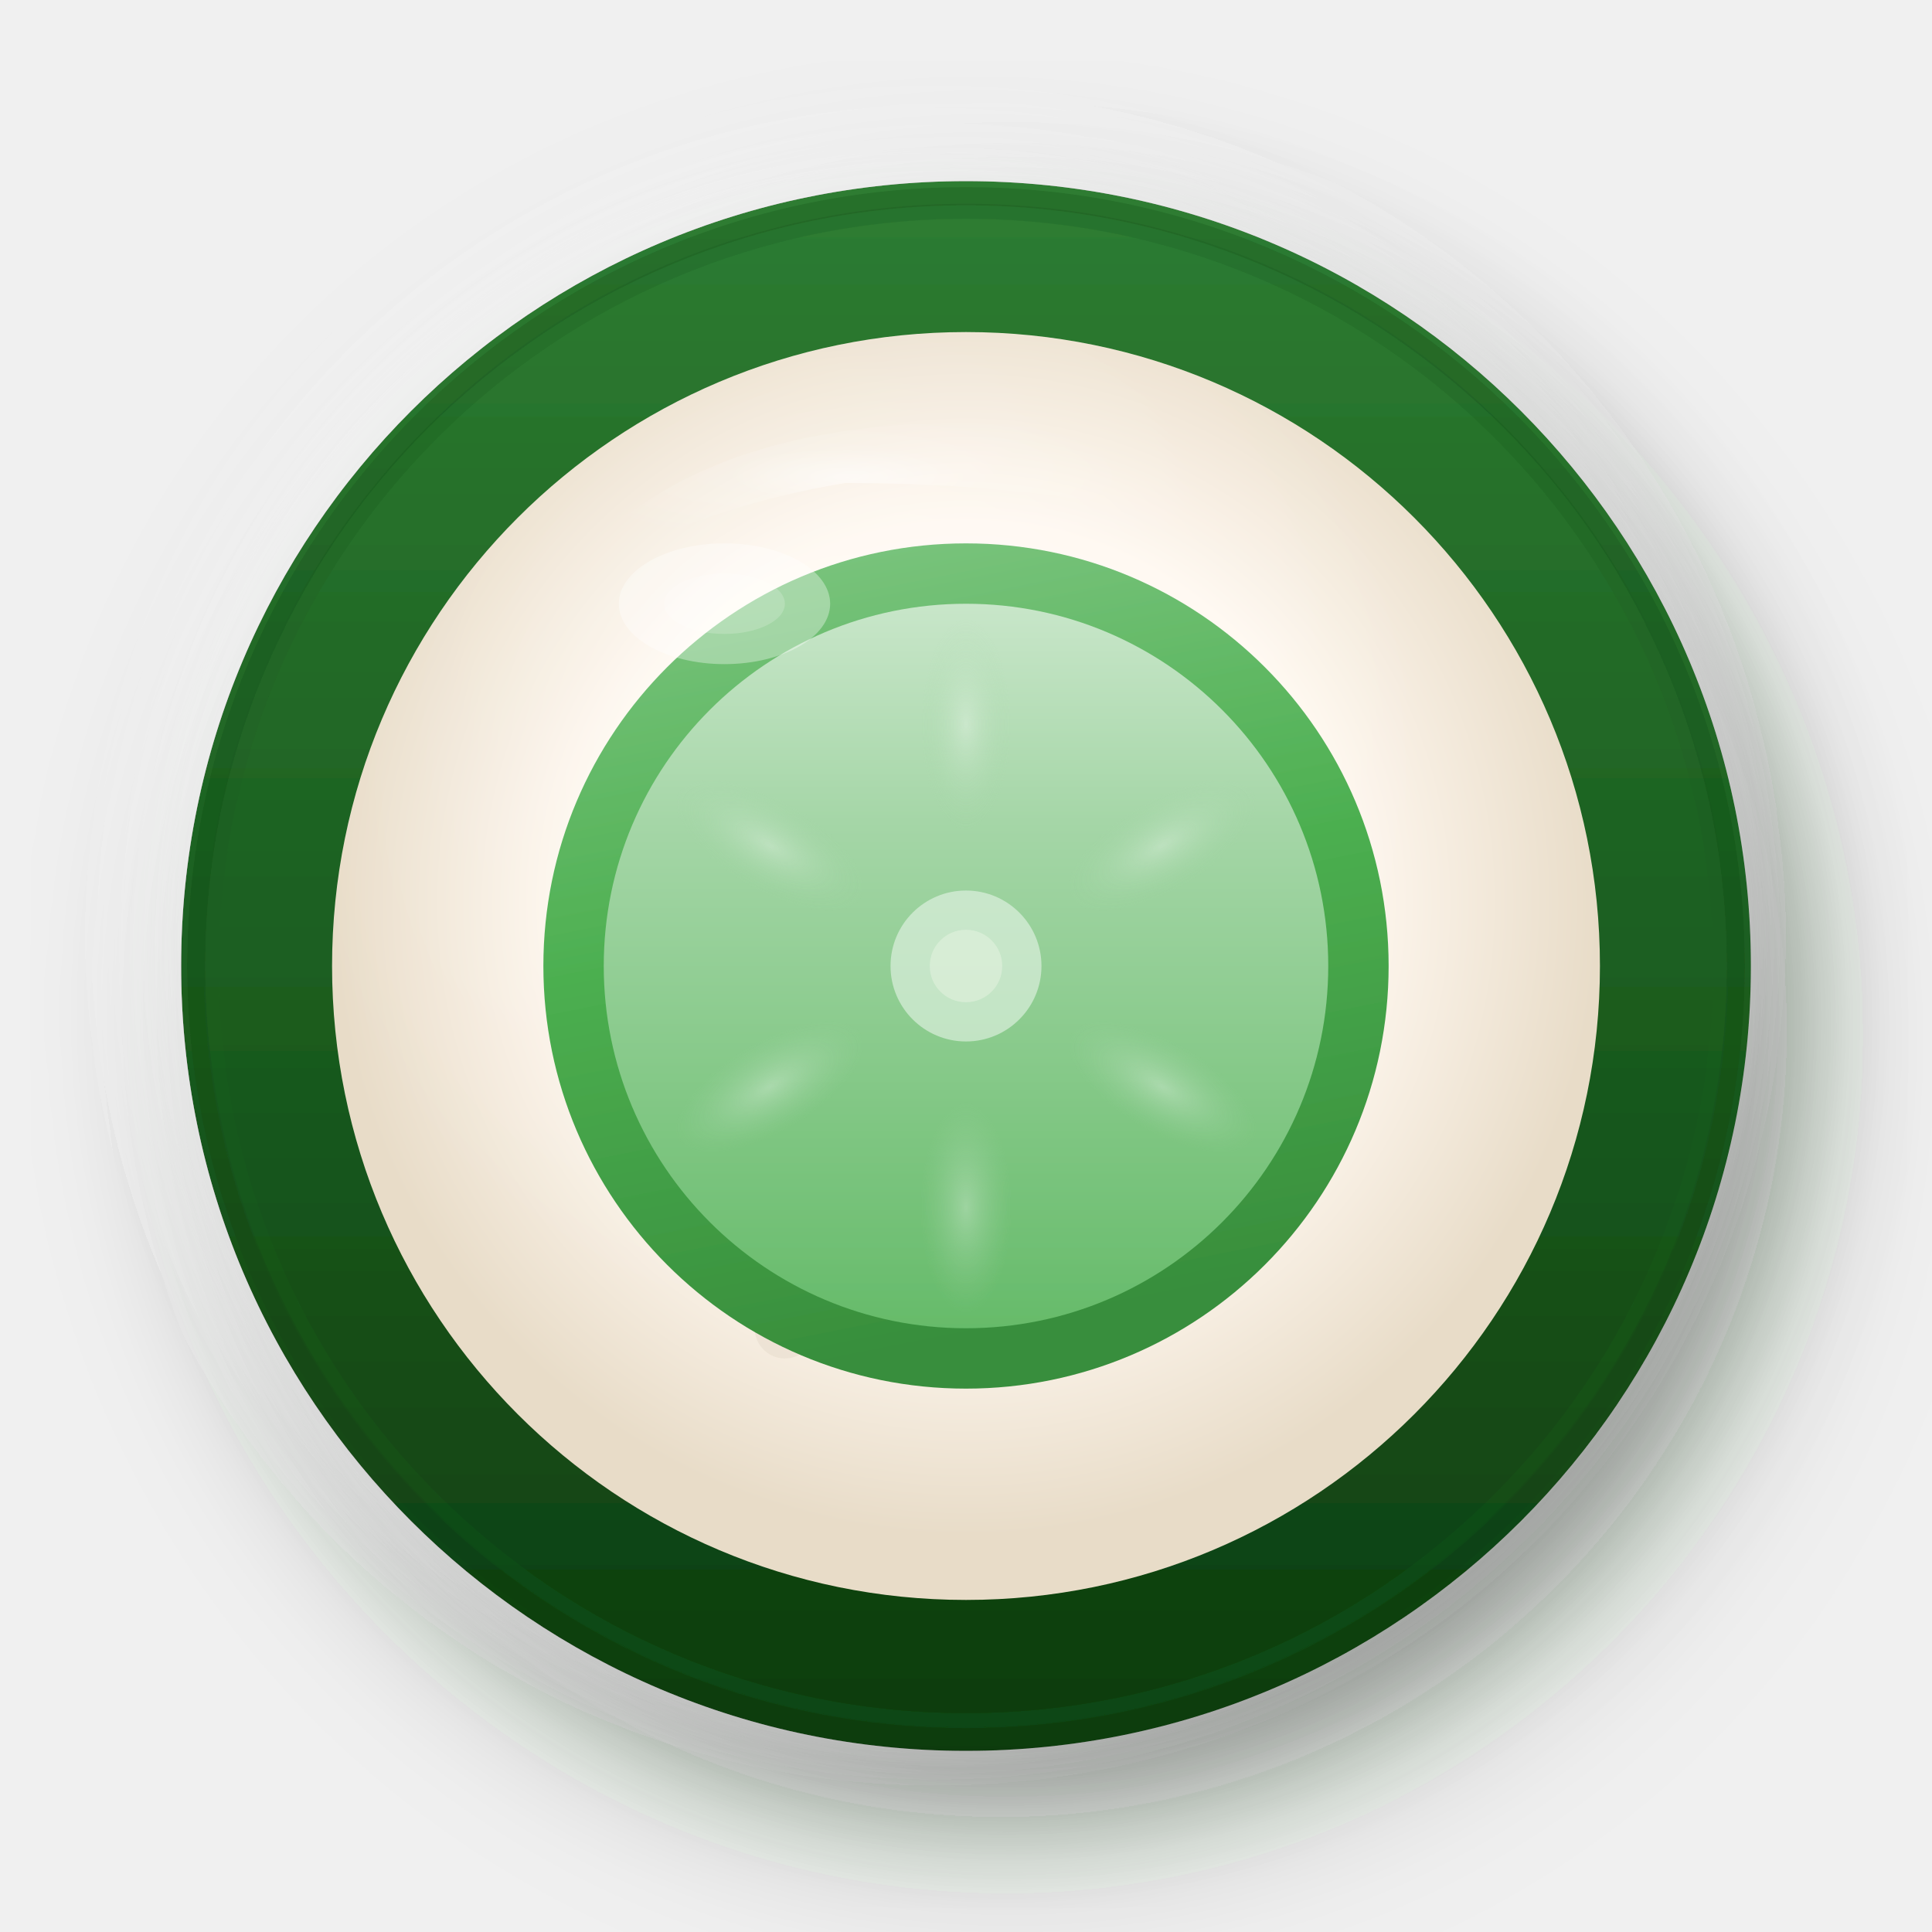
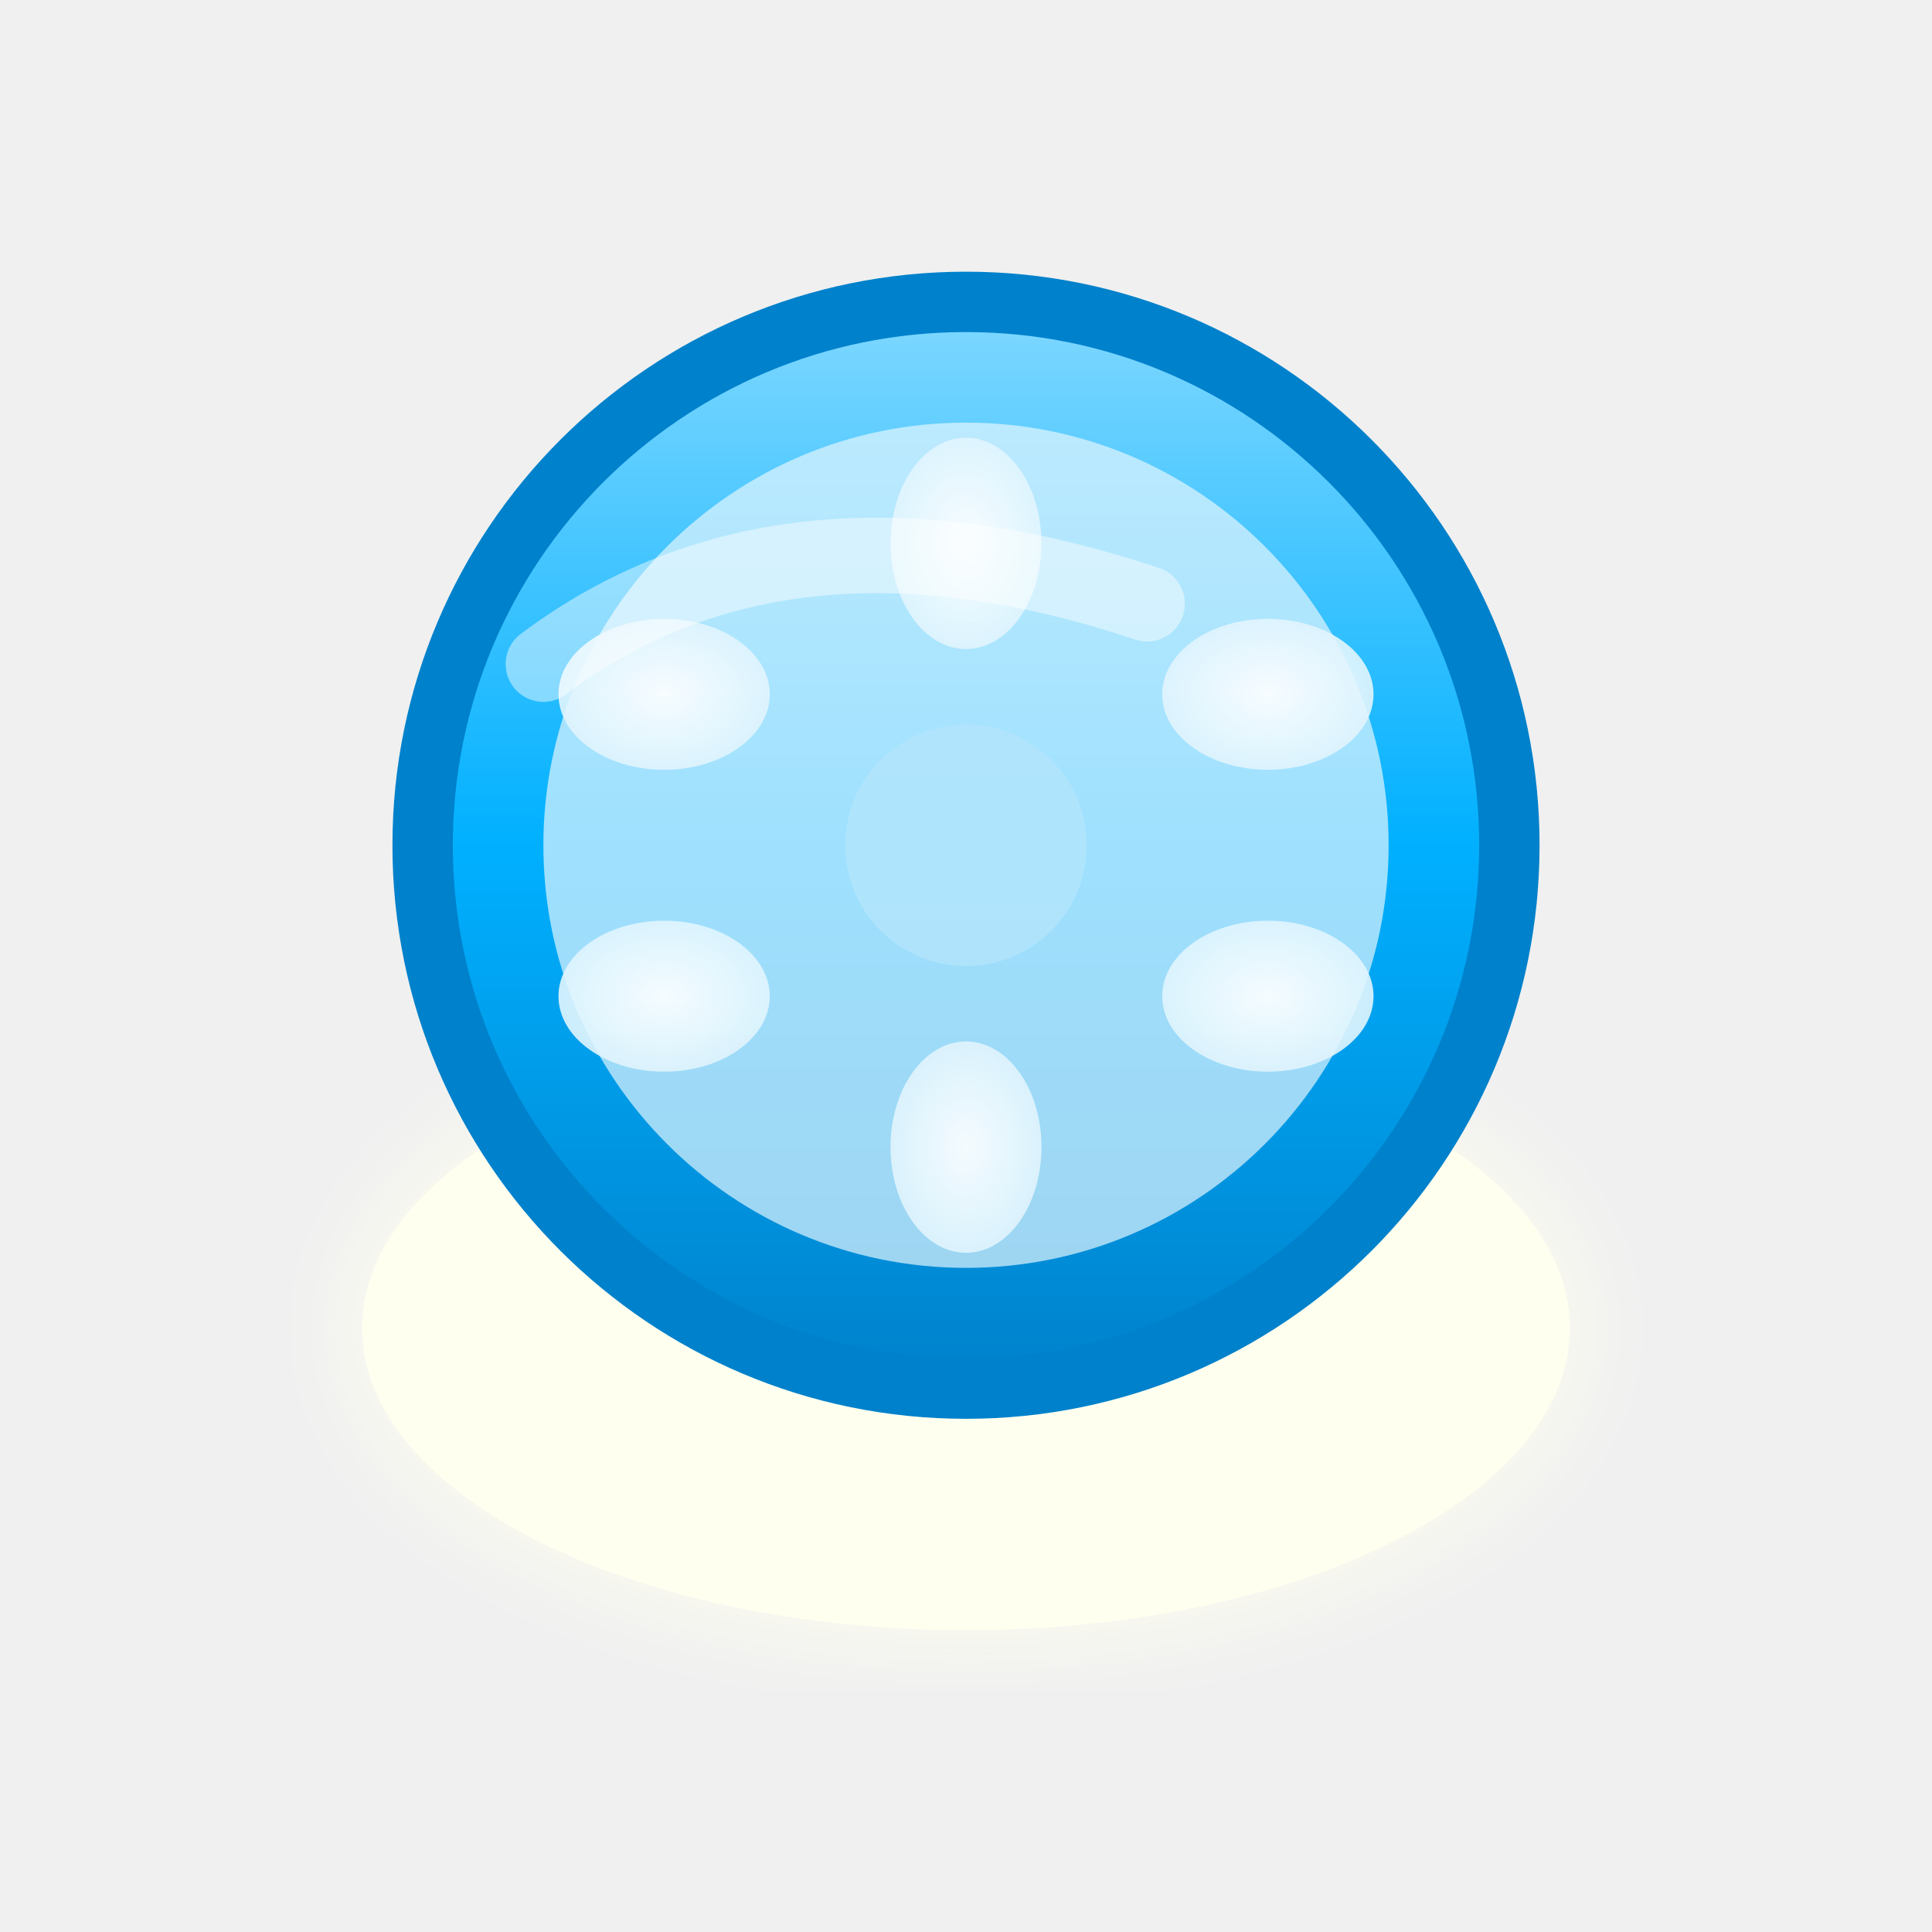
<svg xmlns="http://www.w3.org/2000/svg" viewBox="0 0 64 64" width="64" height="64">
  <defs>
-     <filter id="dropShadow" x="-25%" y="-25%" width="150%" height="150%">
-       <feGaussianBlur in="SourceAlpha" stdDeviation="2.5" result="blur" />
-       <feOffset dx="1" dy="2" result="offsetBlur" />
-       <feFlood flood-color="#1B3A1B" flood-opacity="0.35" />
-       <feComposite in2="offsetBlur" operator="in" result="shadow" />
+     <linearGradient id="cucuGrad" x1="0" y1="0" x2="0" y2="1">
+       <stop offset="0%" stop-color="#80D8FF" />
+       <stop offset="50%" stop-color="#00B0FF" />
+       <stop offset="100%" stop-color="#0081CB" />
+     </linearGradient>
+     <radialGradient id="cucuSeed" cx="0.5" cy="0.5" r="0.5">
+       <stop offset="0%" stop-color="#FFFFFF" />
+       <stop offset="100%" stop-color="#E1F5FE" />
+     </radialGradient>
+     <filter id="glow">
+       <feGaussianBlur stdDeviation="1.5" result="blur" />
      <feMerge>
-         <feMergeNode in="shadow" />
+         <feMergeNode in="blur" />
        <feMergeNode in="SourceGraphic" />
      </feMerge>
    </filter>
-     <filter id="neumorphic" x="-10%" y="-10%" width="120%" height="120%">
-       <feGaussianBlur in="SourceAlpha" stdDeviation="1" result="blur" />
-       <feOffset dx="-1" dy="-1" result="lightOffset" />
-       <feFlood flood-color="#ffffff" flood-opacity="0.4" />
-       <feComposite in2="lightOffset" operator="in" result="highlight" />
-       <feGaussianBlur in="SourceAlpha" stdDeviation="2" result="darkBlur" />
-       <feOffset dx="1.5" dy="1.5" result="darkOffset" />
-       <feFlood flood-color="#000000" flood-opacity="0.2" />
-       <feComposite in2="darkOffset" operator="in" result="innerShadow" />
-       <feMerge>
-         <feMergeNode in="highlight" />
-         <feMergeNode in="innerShadow" />
-         <feMergeNode in="SourceGraphic" />
-       </feMerge>
-     </filter>
-     <linearGradient id="noriGrad" x1="0" y1="0" x2="0" y2="1">
-       <stop offset="0%" stop-color="#2E7D32" />
-       <stop offset="50%" stop-color="#1B5E20" />
-       <stop offset="100%" stop-color="#0D3B0D" />
-     </linearGradient>
-     <radialGradient id="riceGrad" cx="0.5" cy="0.45" r="0.5">
-       <stop offset="0%" stop-color="#FFFFFF" />
-       <stop offset="60%" stop-color="#FFF8F0" />
-       <stop offset="100%" stop-color="#E8DCC8" />
-     </radialGradient>
-     <linearGradient id="cucumberGrad" x1="0" y1="0" x2="0" y2="1">
-       <stop offset="0%" stop-color="#C8E6C9" />
-       <stop offset="30%" stop-color="#A5D6A7" />
-       <stop offset="70%" stop-color="#81C784" />
-       <stop offset="100%" stop-color="#66BB6A" />
-     </linearGradient>
-     <linearGradient id="cucumberSkin" x1="0" y1="0" x2="0.2" y2="1">
-       <stop offset="0%" stop-color="#81C784" />
-       <stop offset="50%" stop-color="#4CAF50" />
-       <stop offset="100%" stop-color="#388E3C" />
-     </linearGradient>
-     <radialGradient id="riceSpecular" cx="0.42" cy="0.35" r="0.45">
-       <stop offset="0%" stop-color="#ffffff" stop-opacity="0.35" />
-       <stop offset="100%" stop-color="#ffffff" stop-opacity="0" />
-     </radialGradient>
-     <radialGradient id="glossMaki" cx="0.42" cy="0.3" r="0.4">
-       <stop offset="0%" stop-color="#ffffff" stop-opacity="0.55" />
-       <stop offset="40%" stop-color="#ffffff" stop-opacity="0.15" />
-       <stop offset="100%" stop-color="#ffffff" stop-opacity="0" />
-     </radialGradient>
-     <radialGradient id="seedGrad" cx="0.5" cy="0.5" r="0.5">
-       <stop offset="0%" stop-color="#E8F5E9" stop-opacity="0.7" />
-       <stop offset="100%" stop-color="#A5D6A7" stop-opacity="0" />
-     </radialGradient>
  </defs>
-   <g filter="url(#dropShadow)">
-     <circle cx="32" cy="32" r="26" fill="url(#noriGrad)" filter="url(#neumorphic)" />
-     <circle cx="32" cy="32" r="25" fill="none" stroke="#1B5E20" stroke-width="0.5" opacity="0.3" />
-     <circle cx="32" cy="32" r="21" fill="url(#riceGrad)" />
-     <circle cx="32" cy="32" r="21" fill="url(#riceSpecular)" />
-     <circle cx="22" cy="26" r="1" fill="#E0D5C5" opacity="0.4" />
-     <circle cx="30" cy="22" r="0.9" fill="#E0D5C5" opacity="0.35" />
-     <circle cx="38" cy="24" r="1" fill="#E0D5C5" opacity="0.4" />
-     <circle cx="20" cy="34" r="0.9" fill="#E0D5C5" opacity="0.35" />
-     <circle cx="28" cy="36" r="1" fill="#E0D5C5" opacity="0.4" />
-     <circle cx="36" cy="34" r="0.8" fill="#E0D5C5" opacity="0.3" />
-     <circle cx="42" cy="32" r="1" fill="#E0D5C5" opacity="0.4" />
-     <circle cx="34" cy="42" r="0.9" fill="#E0D5C5" opacity="0.35" />
-     <circle cx="26" cy="44" r="1" fill="#E0D5C5" opacity="0.4" />
-     <circle cx="40" cy="40" r="0.8" fill="#E0D5C5" opacity="0.3" />
-     <circle cx="32" cy="32" r="14" fill="url(#cucumberSkin)" />
-     <circle cx="32" cy="32" r="12" fill="url(#cucumberGrad)" />
-     <ellipse cx="32" cy="24" rx="1.5" ry="3.5" fill="url(#seedGrad)" opacity="0.6" />
-     <ellipse cx="38.5" cy="28" rx="1.5" ry="3.5" fill="url(#seedGrad)" opacity="0.55" transform="rotate(60 38.5 28)" />
-     <ellipse cx="38.5" cy="36" rx="1.5" ry="3.5" fill="url(#seedGrad)" opacity="0.55" transform="rotate(120 38.5 36)" />
-     <ellipse cx="32" cy="40" rx="1.5" ry="3.5" fill="url(#seedGrad)" opacity="0.5" transform="rotate(180 32 40)" />
-     <ellipse cx="25.5" cy="36" rx="1.5" ry="3.5" fill="url(#seedGrad)" opacity="0.55" transform="rotate(240 25.5 36)" />
-     <ellipse cx="25.5" cy="28" rx="1.5" ry="3.5" fill="url(#seedGrad)" opacity="0.55" transform="rotate(300 25.5 28)" />
-     <circle cx="32" cy="32" r="2.5" fill="#E8F5E9" opacity="0.6" />
-     <circle cx="32" cy="32" r="1.2" fill="#F1F8E9" opacity="0.4" />
-     <path d="M18 20 Q22 14 32 14 Q38 14 42 18 Q36 16 28 16 Q22 17 18 20Z" fill="url(#glossMaki)" />
-     <ellipse cx="24" cy="20" rx="3.5" ry="2" fill="#ffffff" opacity="0.35" />
-     <ellipse cx="24" cy="20" rx="2" ry="1" fill="#ffffff" opacity="0.18" />
-     <circle cx="32" cy="32" r="25.5" fill="none" stroke="#0D3B0D" stroke-width="0.6" opacity="0.2" />
-   </g>
+   <ellipse cx="32" cy="44" rx="20" ry="10" fill="#FFFFF0" filter="url(#glow)" />
+   <circle cx="32" cy="28" r="18" fill="url(#cucuGrad)" />
+   <circle cx="32" cy="28" r="14" fill="#E1F5FE" opacity="0.7" />
+   <ellipse cx="32" cy="18" rx="2.5" ry="3.5" fill="url(#cucuSeed)" opacity="0.9" />
+   <ellipse cx="32" cy="38" rx="2.5" ry="3.5" fill="url(#cucuSeed)" opacity="0.9" />
+   <ellipse cx="22" cy="23" rx="3.5" ry="2.5" fill="url(#cucuSeed)" opacity="0.9" />
+   <ellipse cx="42" cy="23" rx="3.5" ry="2.5" fill="url(#cucuSeed)" opacity="0.9" />
+   <ellipse cx="22" cy="33" rx="3.5" ry="2.5" fill="url(#cucuSeed)" opacity="0.9" />
+   <ellipse cx="42" cy="33" rx="3.5" ry="2.5" fill="url(#cucuSeed)" opacity="0.9" />
+   <circle cx="32" cy="28" r="4" fill="#B3E5FC" opacity="0.8" />
+   <circle cx="32" cy="28" r="18" fill="none" stroke="#0081CB" stroke-width="2" />
+   <path d="M18 22 Q26 16 38 20" fill="none" stroke="#FFFFFF" stroke-width="2.5" opacity="0.45" stroke-linecap="round" />
</svg>
